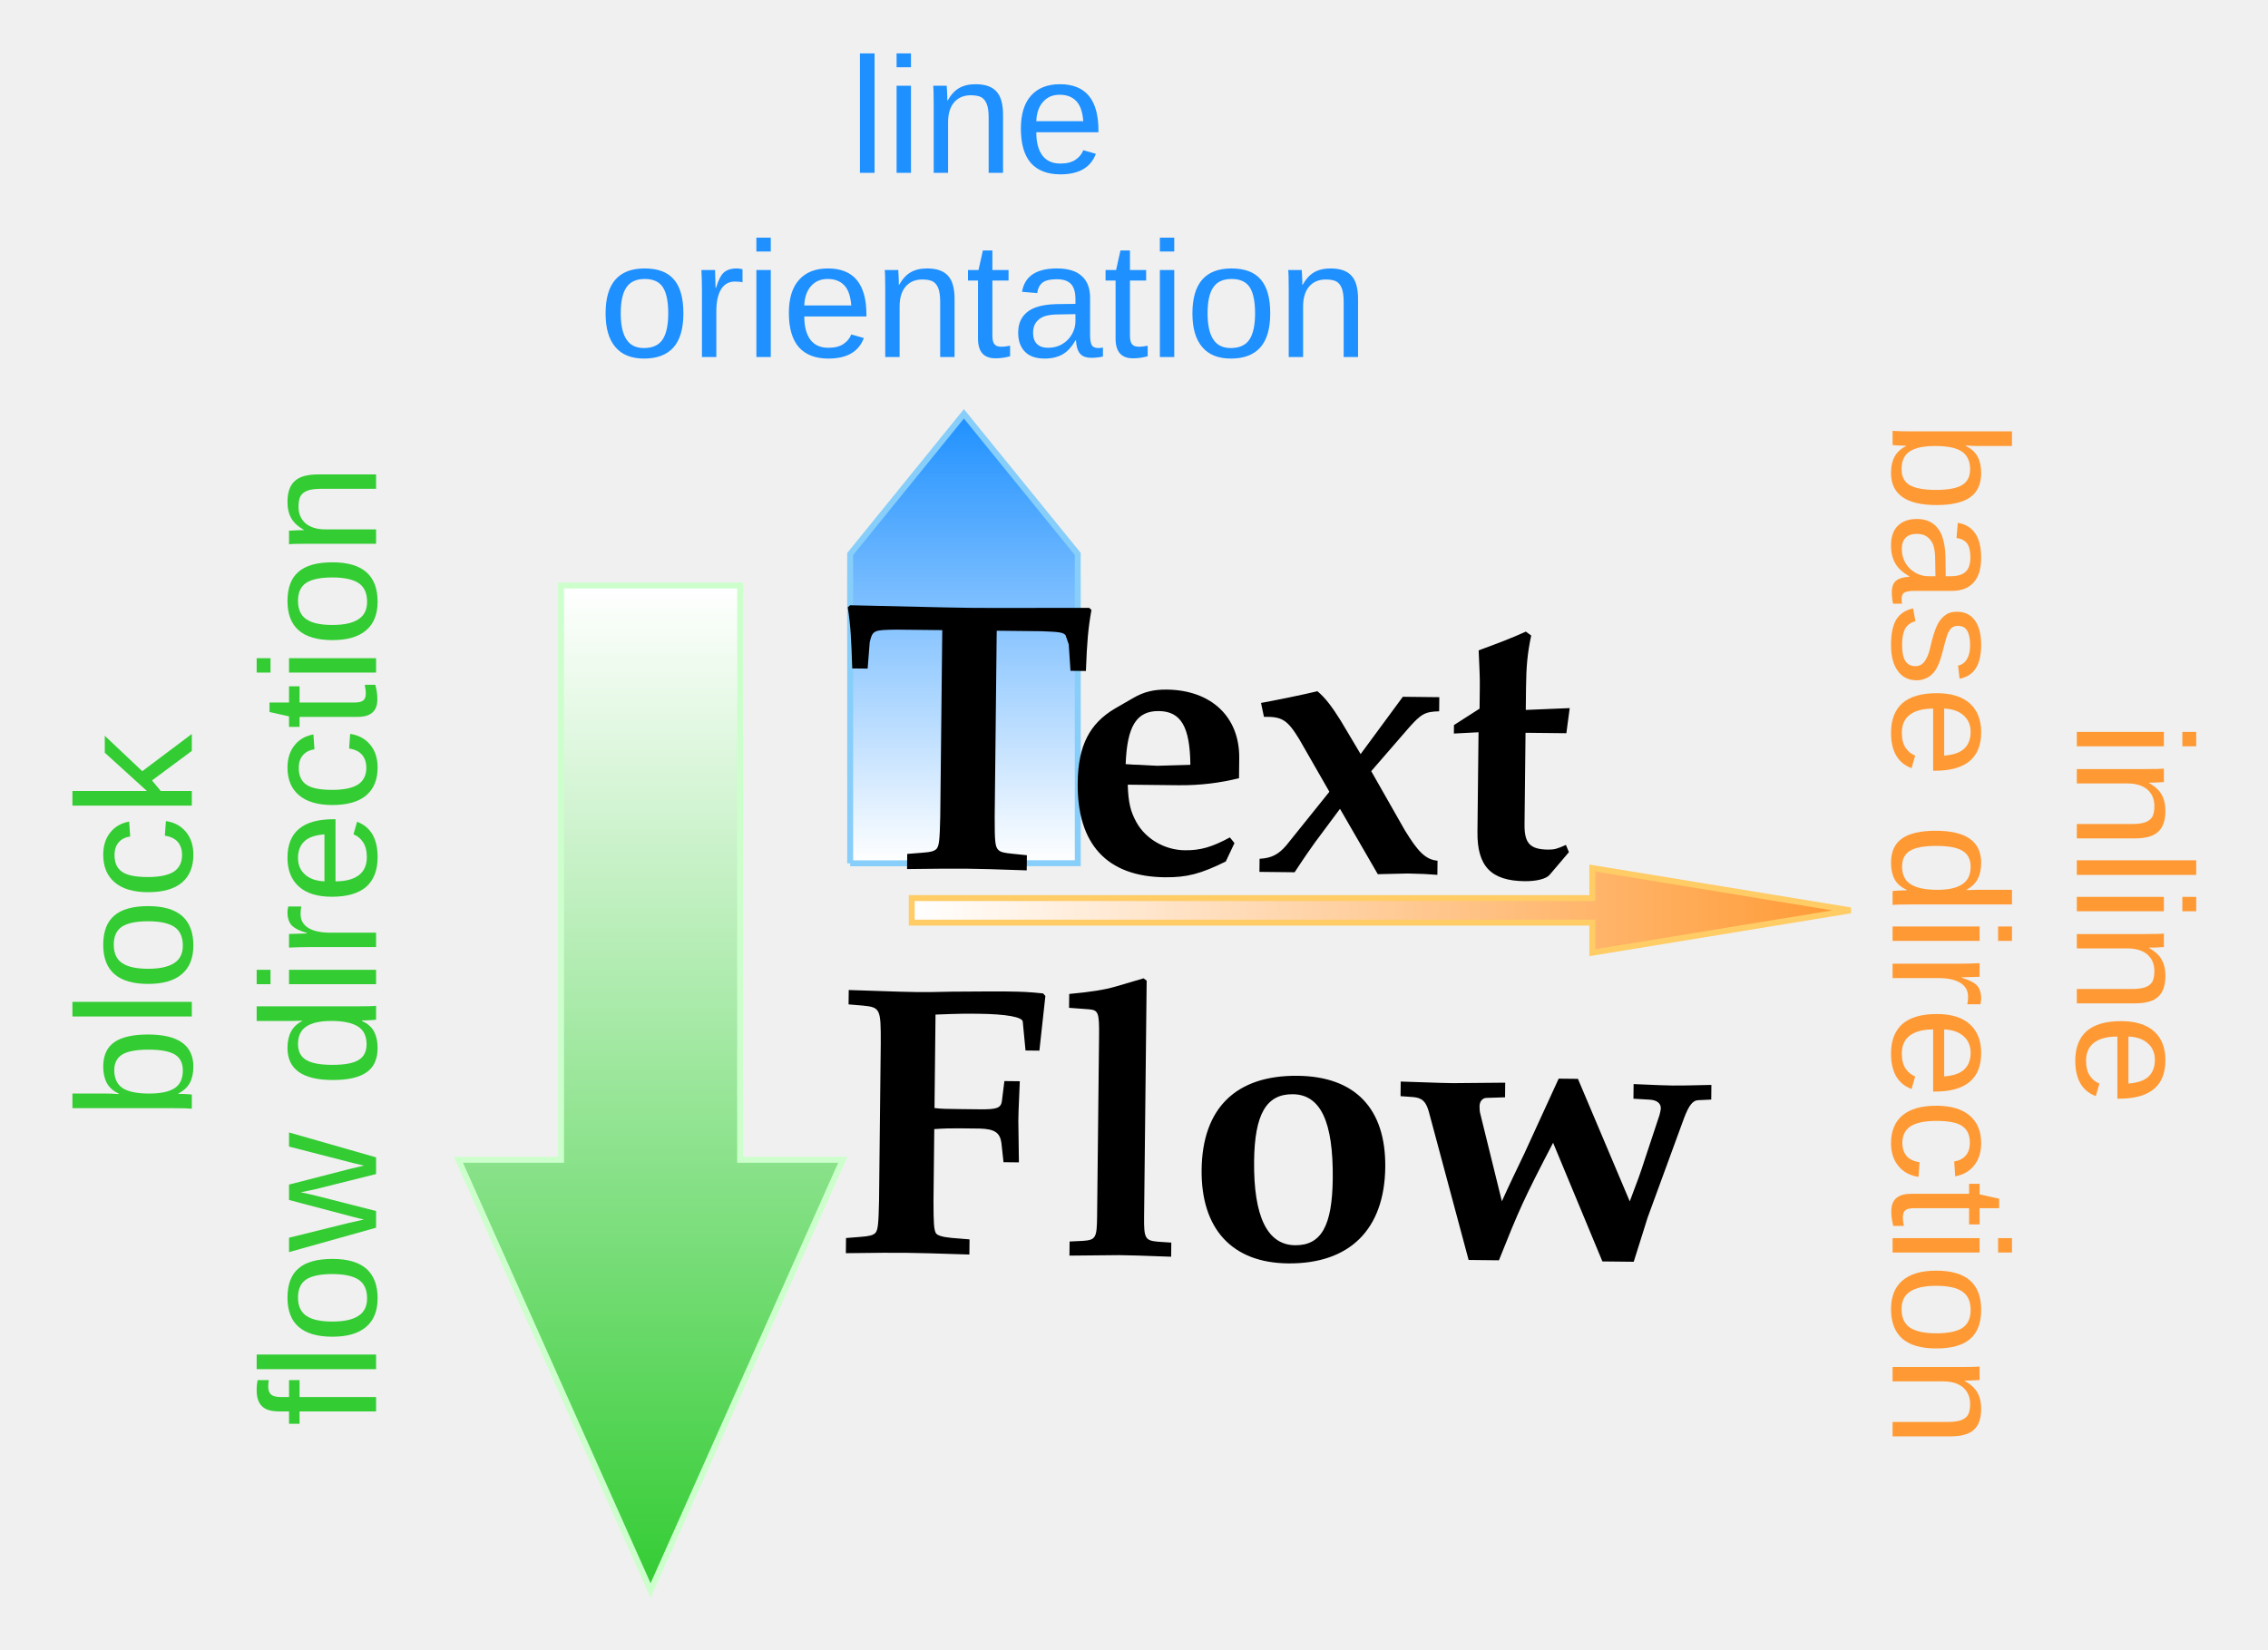
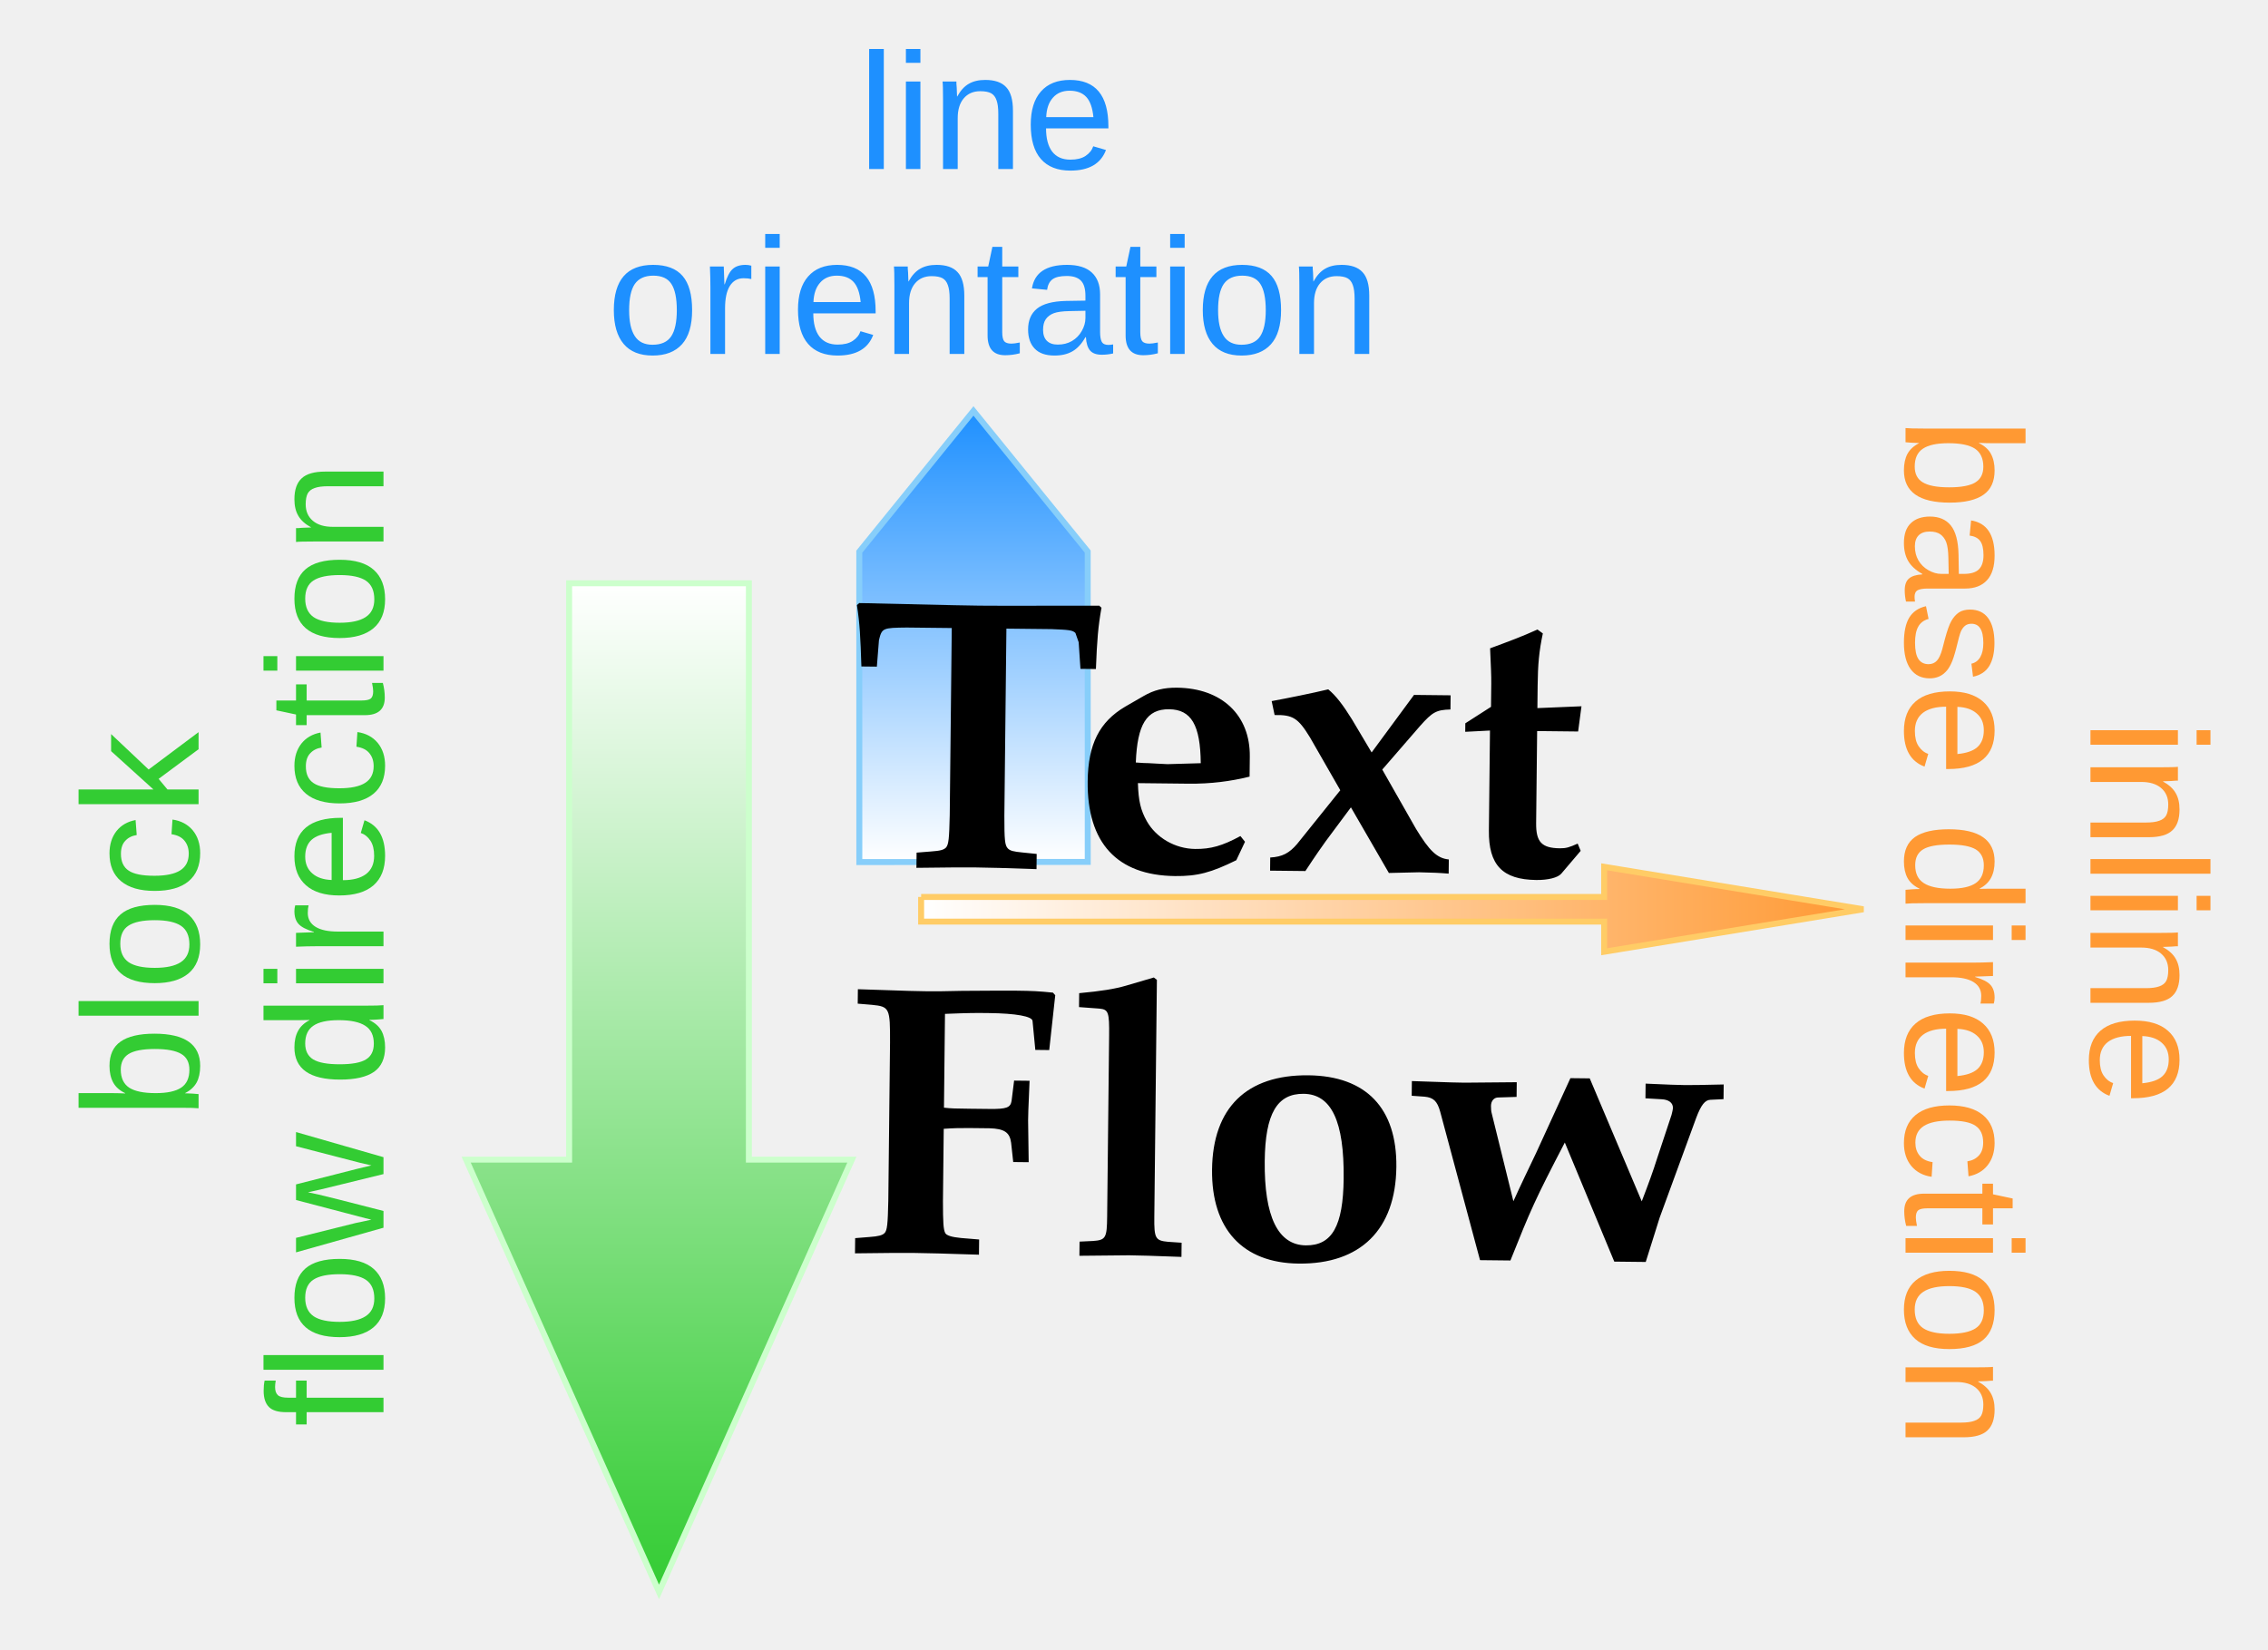
- <svg xmlns="http://www.w3.org/2000/svg" xml:space="preserve" fill-rule="evenodd" clip-rule="evenodd" viewBox="0 0 138 100.363" fill="white" id="svg4463" version="1.1" width="100%" height="100%">
+ <svg xmlns="http://www.w3.org/2000/svg" xml:space="preserve" clip-rule="evenodd" viewBox="0 0 220 160" id="svg4463" version="1.1" width="100%" height="100%" style="fill:#ffffff;fill-rule:evenodd">
  <defs id="defs4465">
-     <linearGradient id="id0" gradientUnits="userSpaceOnUse" x1="58.653" y1="52.537" x2="58.653" y2="25.183">
+     <linearGradient id="id0" gradientUnits="userSpaceOnUse" x1="58.653" y1="52.537" x2="58.653" y2="25.183" gradientTransform="matrix(1.6,0,0,1.6,0.58821,-60.06371)">
      <stop offset="0" stop-color="white" id="stop4468" />
      <stop offset="1" stop-color="dodgerblue" id="stop4470" />
    </linearGradient>
-     <linearGradient id="id1" gradientUnits="userSpaceOnUse" x1="39.585" y1="35.631" x2="39.585" y2="96.789">
+     <linearGradient id="id1" gradientUnits="userSpaceOnUse" x1="39.585" y1="35.631" x2="39.585" y2="96.789" gradientTransform="matrix(1.6,0,0,1.6,0.58821,-60.06371)">
      <stop offset="0" stop-color="white" id="stop4473" />
      <stop offset="1" stop-color="#33CC33" id="stop4475" />
    </linearGradient>
-     <linearGradient id="id2" gradientUnits="userSpaceOnUse" x1="55.477" y1="55.399" x2="112.599" y2="55.399">
+     <linearGradient id="id2" gradientUnits="userSpaceOnUse" x1="55.477" y1="55.399" x2="112.599" y2="55.399" gradientTransform="matrix(1.6,0,0,1.6,0.58821,-60.06371)">
      <stop offset="0" stop-color="white" id="stop4478" />
      <stop offset="1" stop-color="#FF9933" id="stop4480" />
    </linearGradient>
  </defs>
-   <g id="Layer_x0020_1">
-     <path fill="url(#id0)" fill-rule="nonzero" stroke="lightskyblue" stroke-width="0.361" d="M51.731 52.537l-0.003 -18.819 6.922 -8.535 6.926 8.525 0.003 18.819 -13.848 0.009zm-0.002 -9.41m3.459 -13.677m6.924 -0.005m3.465 13.672m-6.923 9.415" id="path4484" />
-     <g transform="matrix(0.999941 0.0108984 -0.0108984 0.999941 -17.2162 -21.5717)" id="g4486">
-       <text x="69.044" y="73.6" fill="black" font-weight="bold" font-size="23.418" font-family="Palatino Linotype" id="text4488">Text</text>
-       <text x="69.088" y="97.018" fill="black" font-weight="bold" font-size="23.418" font-family="Palatino Linotype" id="text4490">Flow</text>
+   <g id="Layer_x0020_1" transform="translate(0,59.637)">
+     <path d="m 83.357,23.996 -0.005,-30.111 11.076,-13.656 11.081,13.641 0.005,30.111 -22.156,0.015 z m -0.003,-15.056 m 5.535,-21.883 m 11.079,-0.008 m 5.543,21.875 M 94.435,23.988" id="path4484" style="fill:url(#id0);fill-rule:nonzero;stroke:#87cefa;stroke-width:0.578" />
+     <g transform="matrix(1.599906,0.01743744,-0.01743744,1.599906,-26.95771,-94.57843)" id="g4486">
+       <text x="69.044" y="73.6" font-weight="bold" font-size="23.418" id="text4488" style="font-size:23.418px;font-weight:bold;fill:#000000;font-family:Palatino Linotype">Text</text>
+       <text x="69.088" y="97.018" font-weight="bold" font-size="23.418" id="text4490" style="font-size:23.418px;font-weight:bold;fill:#000000;font-family:Palatino Linotype">Flow</text>
    </g>
-     <path fill="url(#id1)" fill-rule="nonzero" stroke="#CCFFCC" stroke-width="0.361" d="M34.137 35.631l0 34.947 -6.245 0 11.694 26.21 11.693 -26.21 -6.245 0 0 -34.947 -10.897 0zm0 17.473m-3.122 17.474m2.724 13.105m11.693 0m2.724 -13.105m-3.122 -17.474m-5.448 -17.473" id="path4492" />
-     <path fill="url(#id2)" fill-rule="nonzero" stroke="#FFCC66" stroke-width="0.361" d="M55.477 54.651l41.41 0 0 -1.827 15.712 2.575 -15.712 2.575 0 -1.827 -41.41 0 0 -1.496zm20.705 0m20.705 -0.914m7.856 0.374m0 2.575m-7.856 0.374m-20.705 -0.914m-20.705 -0.748" id="path4494" />
-     <text style="font-size:10.036px;font-weight:normal;fill:#ff9933;font-family:Arial" id="text4498" font-size="10.036" font-weight="normal" y="-126.368" x="43.867" transform="matrix(0,1,-1,0,0,0)">inline</text>
-     <text style="font-size:10.036px;font-weight:normal;fill:#ff9933;font-family:Arial" id="text4500" font-size="10.036" font-weight="normal" y="-115.156" x="25.577" transform="matrix(0,1,-1,0,0,0)">base direction</text>
-     <text x="51.652" y="10.515" font-weight="normal" font-size="10.036" id="text4502" style="font-size:10.036px;font-weight:normal;fill:#1e90ff;font-family:Arial">line</text>
-     <text x="36.427" y="21.727" fill="dodgerblue" font-weight="normal" font-size="10.036" font-family="Arial" id="text4504">orientation</text>
-     <text style="font-size:10.036px;font-weight:normal;fill:#33cc33;font-family:Arial" id="text4508" font-size="10.036" font-weight="normal" y="11.671" x="-68.109" transform="matrix(0,-1,1,0,0,0)">block</text>
-     <text style="font-size:10.036px;font-weight:normal;fill:#33cc33;font-family:Arial" id="text4510" font-size="10.036" font-weight="normal" y="22.883" x="-86.78" transform="matrix(0,-1,1,0,0,0)">flow direction</text>
+     <path d="m 55.207,-3.054 0,55.916 -9.992,0 18.71,41.937 18.709,-41.937 -9.992,0 0,-55.916 -17.435,0 z m 0,27.957 m -4.996,27.959 m 4.358,20.968 m 18.709,0 M 77.637,52.862 m -4.996,-27.959 m -8.717,-27.957" id="path4492" style="fill:url(#id1);fill-rule:nonzero;stroke:#ccffcc;stroke-width:0.578" />
+     <path d="m 89.351,27.379 66.256,0 0,-2.923 25.14,4.119 -25.14,4.12 0,-2.923 -66.256,0 0,-2.394 z m 33.127,0 m 33.128,-1.462 m 12.569,0.599 m 0,4.12 m -12.569,0.599 M 122.479,29.772 M 89.351,28.575" id="path4494" style="fill:url(#id2);fill-rule:nonzero;stroke:#ffcc66;stroke-width:0.578" />
+     <text style="font-size:16.058px;font-weight:normal;fill:#ff9933;font-family:Arial" id="text4498" font-size="10.036" font-weight="normal" y="-202.778" x="10.124" transform="matrix(0,1,-1,0,0,0)">inline</text>
+     <text style="font-size:16.058px;font-weight:normal;fill:#ff9933;font-family:Arial" id="text4500" font-size="10.036" font-weight="normal" y="-184.838" x="-19.141" transform="matrix(0,1,-1,0,0,0)">base direction</text>
+     <text x="83.232" y="-43.24" font-weight="normal" font-size="10.036" id="text4502" style="font-size:16.058px;font-weight:normal;fill:#1e90ff;font-family:Arial">line</text>
+     <text x="58.872" y="-25.301" font-weight="normal" font-size="10.036" id="text4504" style="font-size:16.058px;font-weight:normal;fill:#1e90ff;font-family:Arial">orientation</text>
+     <text style="font-size:16.058px;font-weight:normal;fill:#33cc33;font-family:Arial" id="text4508" font-size="10.036" font-weight="normal" y="19.262" x="-48.91" transform="matrix(0,-1,1,0,0,0)">block</text>
+     <text style="font-size:16.058px;font-weight:normal;fill:#33cc33;font-family:Arial" id="text4510" font-size="10.036" font-weight="normal" y="37.201" x="-78.784" transform="matrix(0,-1,1,0,0,0)">flow direction</text>
  </g>
</svg>
